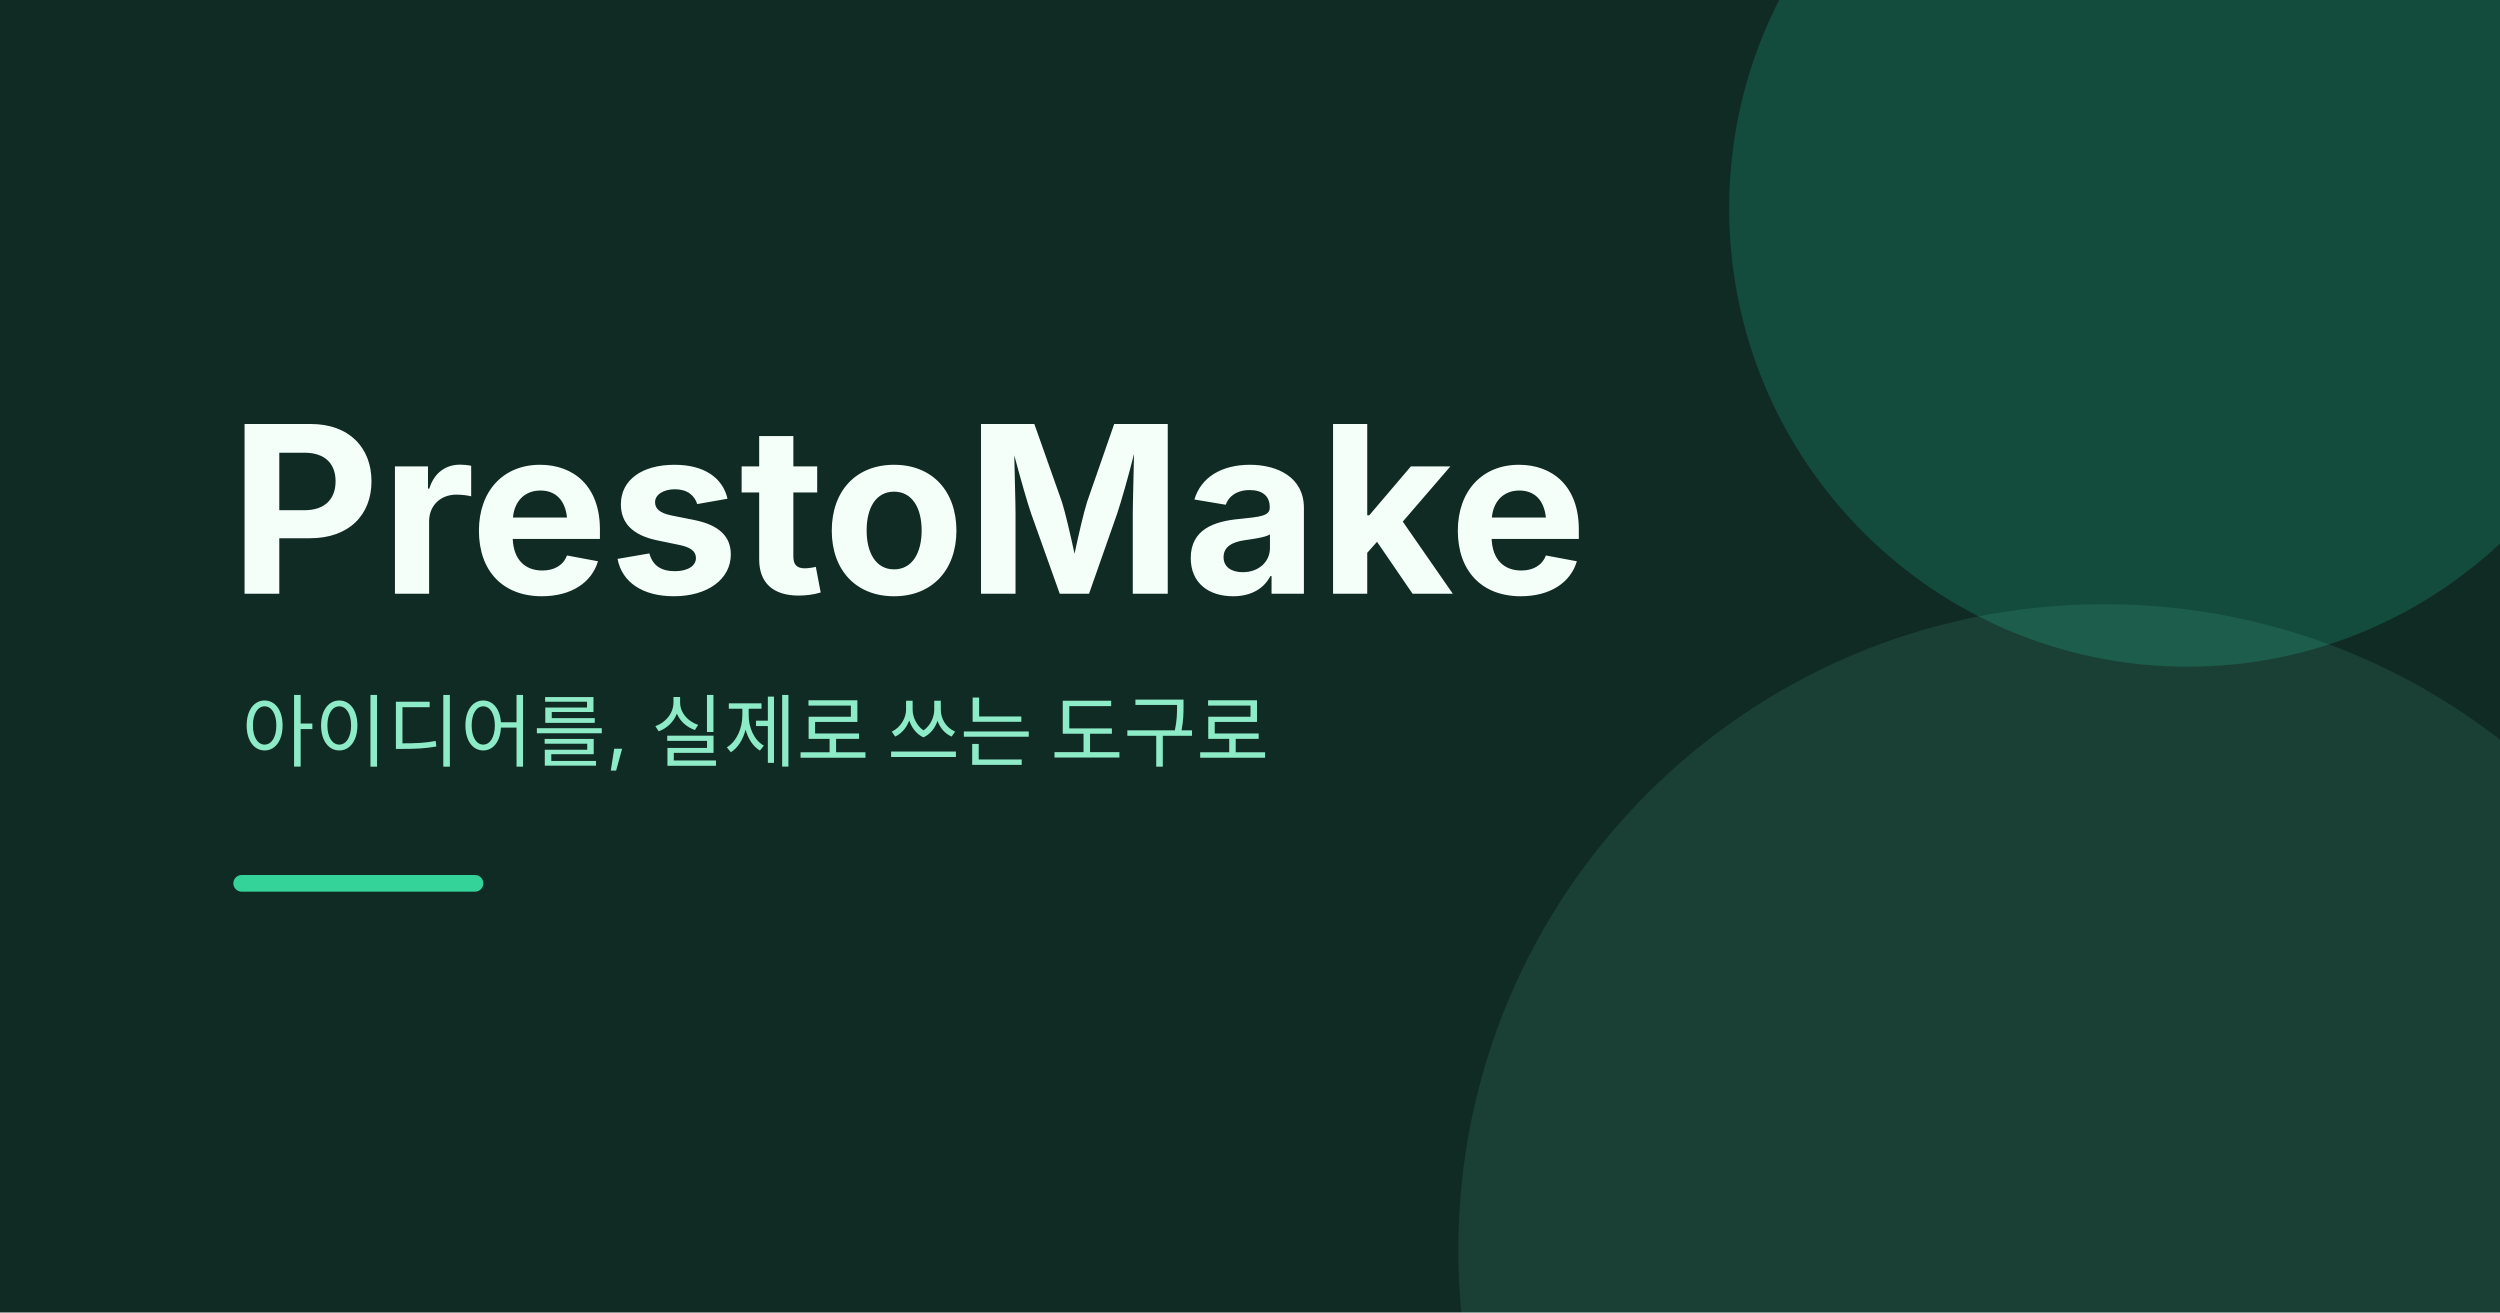
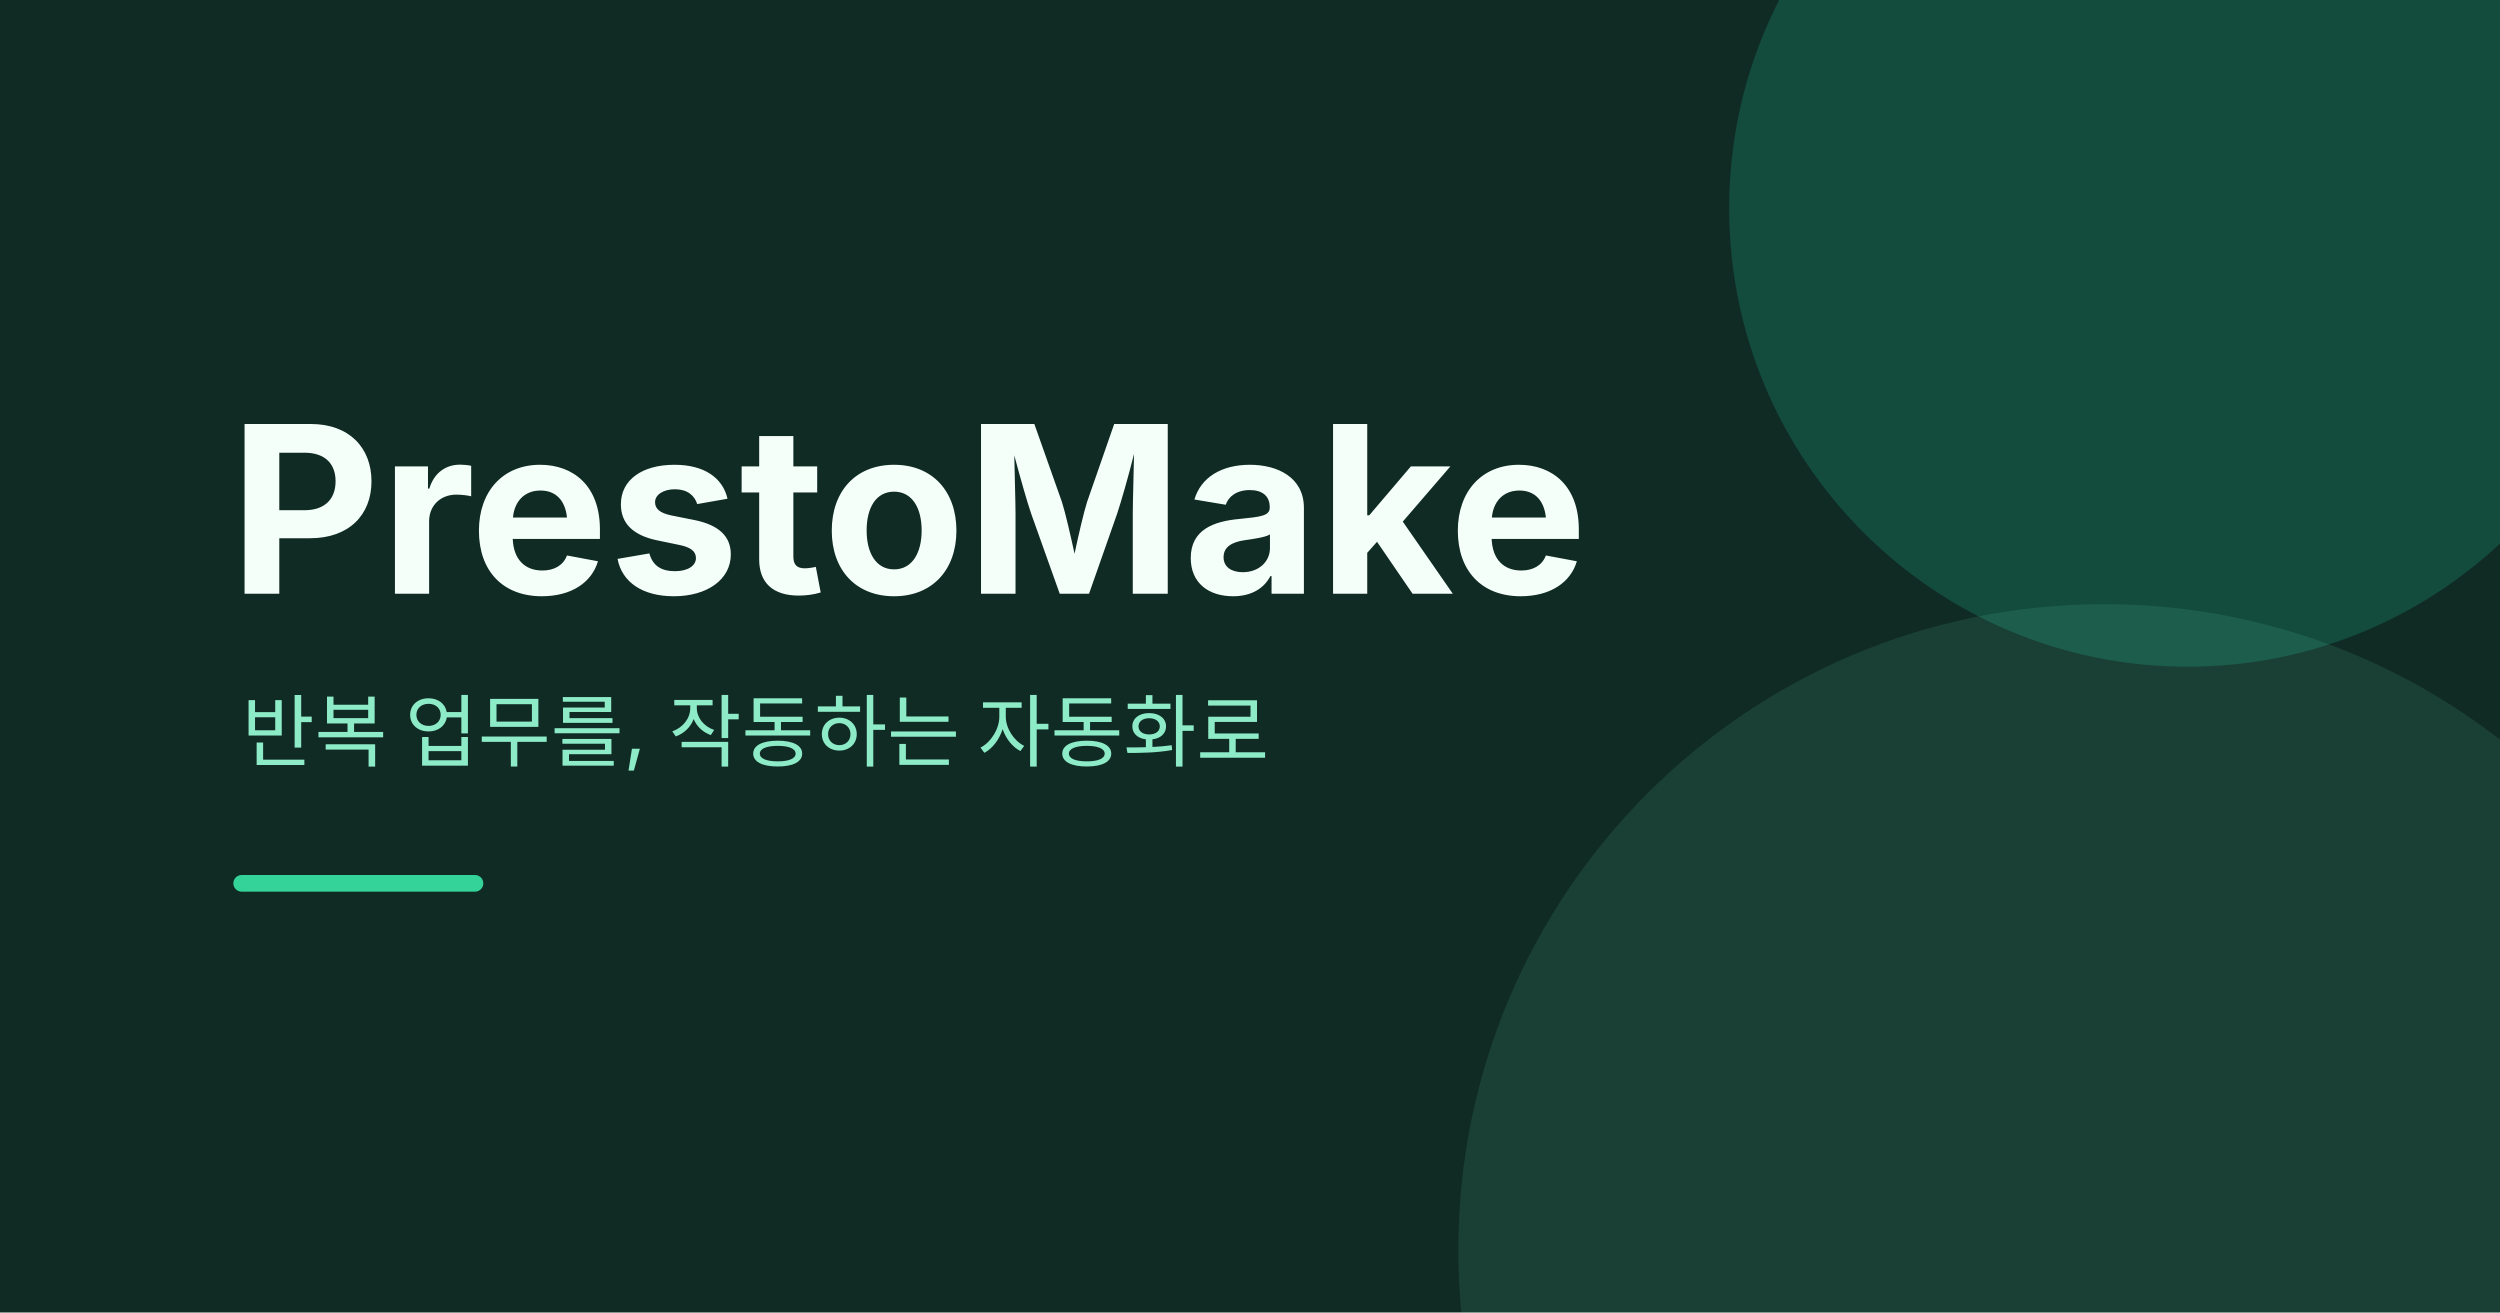
<svg xmlns="http://www.w3.org/2000/svg" width="1200" height="630" viewBox="0 0 1200 630">
  <rect width="1200" height="630" fill="#102a24" />
  <circle cx="1050" cy="100" r="220" fill="#18a37b" opacity=".28" />
  <circle cx="1010" cy="600" r="310" fill="#67e8b7" opacity=".12" />
  <text x="110" y="285" fill="#f4fff9" font-family="-apple-system,BlinkMacSystemFont,Segoe UI,sans-serif" font-size="112" font-weight="750">PrestoMake</text>
-   <text x="116" y="365" fill="#8debc7" font-family="-apple-system,BlinkMacSystemFont,Segoe UI,sans-serif" font-size="38">아이디어를, 실제로 쓰는 도구로</text>
+   <text x="116" y="365" fill="#8debc7" font-family="-apple-system,BlinkMacSystemFont,Segoe UI,sans-serif" font-size="38">반복 업무를, 작동하는 자동화로</text>
  <rect x="112" y="420" width="120" height="8" rx="4" fill="#34d399" />
</svg>
